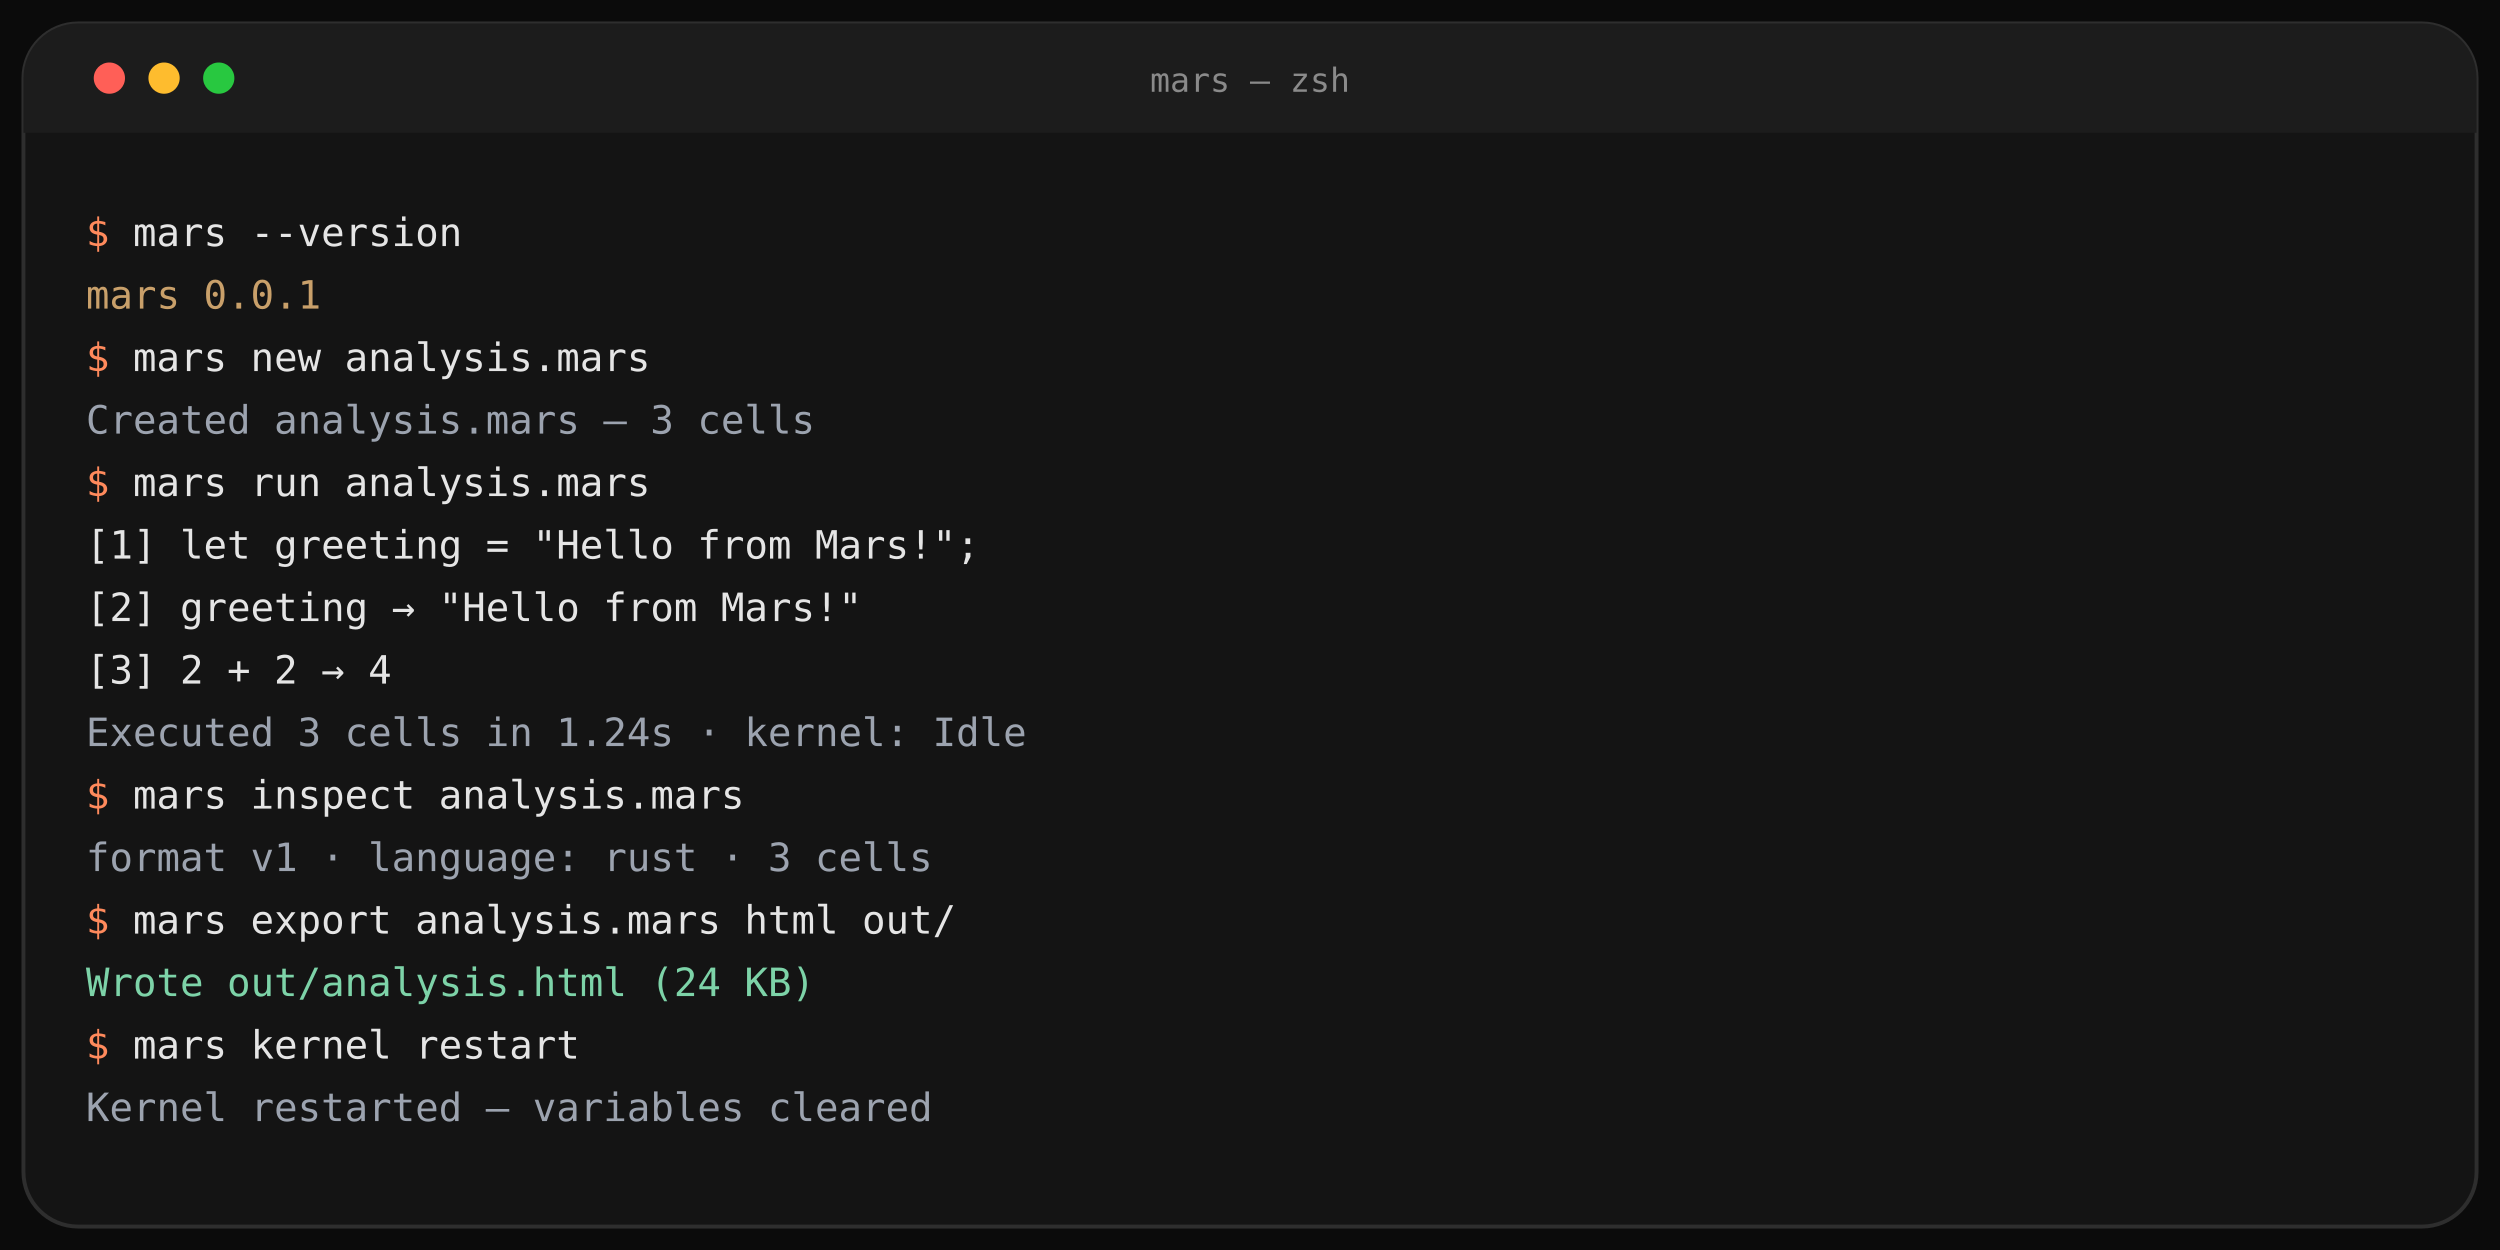
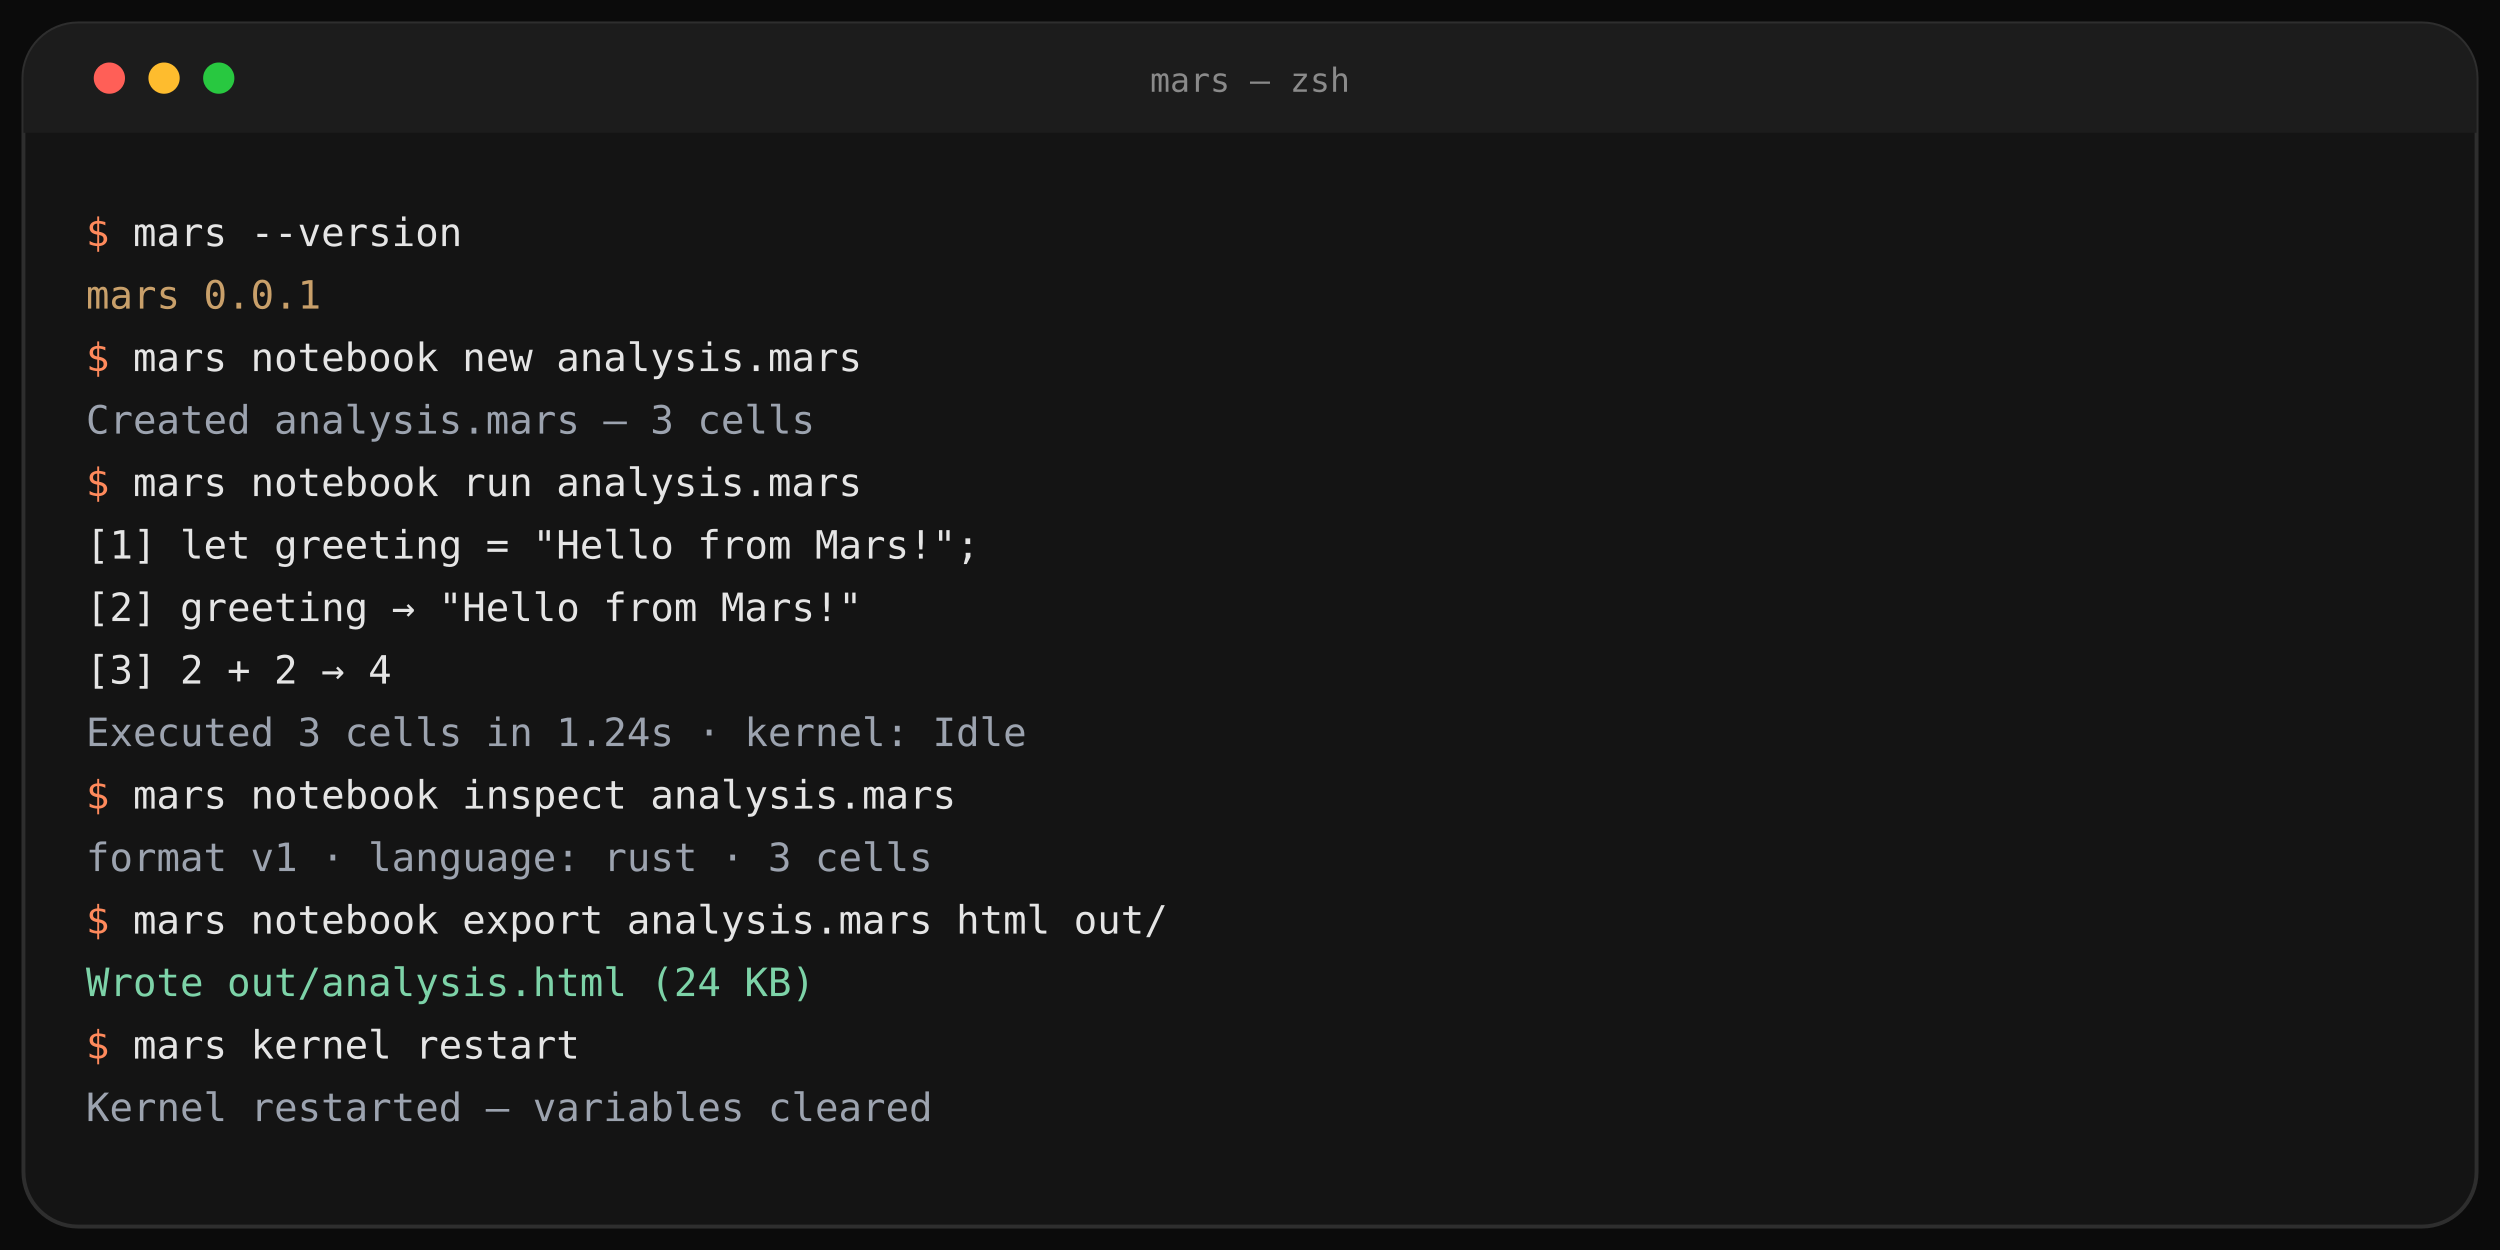
<svg xmlns="http://www.w3.org/2000/svg" width="1280" height="640" viewBox="0 0 1280 640" role="img">
  <rect width="1280" height="640" fill="#0b0b0b" />
  <rect x="12" y="12" width="1256" height="616" rx="28" fill="#141414" stroke="#2e2e2e" stroke-width="2" />
  <path d="M12 68V40a28 28 0 0 1 28-28h1200a28 28 0 0 1 28 28v28H12Z" fill="#1c1c1c" />
  <circle cx="56" cy="40" r="8" fill="#ff5f57" />
  <circle cx="84" cy="40" r="8" fill="#febc2e" />
  <circle cx="112" cy="40" r="8" fill="#28c840" />
  <text x="640" y="47" text-anchor="middle" font-family="'JetBrains Mono', 'Fira Code', 'SF Mono', Menlo, Consolas, monospace" font-size="17" fill="#8a8a8a">mars — zsh</text>
  <g font-family="'JetBrains Mono', 'Fira Code', 'SF Mono', Menlo, Consolas, monospace" font-size="20">
    <text x="44" y="126">
      <tspan fill="#ff8a5c">$</tspan>
      <tspan fill="#e5e5e5">mars --version</tspan>
    </text>
    <text x="44" y="158" fill="#c9a06a">mars 0.0.1</text>
  </g>
  <g font-family="'JetBrains Mono', 'Fira Code', 'SF Mono', Menlo, Consolas, monospace" font-size="20">
    <text x="44" y="190">
      <tspan fill="#ff8a5c">$</tspan>
-       <tspan fill="#e5e5e5">mars new analysis.mars</tspan>
+       <tspan fill="#e5e5e5">mars notebook new analysis.mars</tspan>
    </text>
    <text x="44" y="222" fill="#9ca3af">Created analysis.mars — 3 cells</text>
  </g>
  <g font-family="'JetBrains Mono', 'Fira Code', 'SF Mono', Menlo, Consolas, monospace" font-size="20">
    <text x="44" y="254">
      <tspan fill="#ff8a5c">$</tspan>
-       <tspan fill="#e5e5e5">mars run analysis.mars</tspan>
+       <tspan fill="#e5e5e5">mars notebook run analysis.mars</tspan>
    </text>
    <text x="44" y="286" fill="#e5e5e5">[1] let greeting = "Hello from Mars!";</text>
    <text x="44" y="318" fill="#e5e5e5">[2] greeting → "Hello from Mars!"</text>
    <text x="44" y="350" fill="#e5e5e5">[3] 2 + 2 → 4</text>
    <text x="44" y="382" fill="#9ca3af">Executed 3 cells in 1.24s · kernel: Idle</text>
  </g>
  <g font-family="'JetBrains Mono', 'Fira Code', 'SF Mono', Menlo, Consolas, monospace" font-size="20">
    <text x="44" y="414">
      <tspan fill="#ff8a5c">$</tspan>
-       <tspan fill="#e5e5e5">mars inspect analysis.mars</tspan>
+       <tspan fill="#e5e5e5">mars notebook inspect analysis.mars</tspan>
    </text>
    <text x="44" y="446" fill="#9ca3af">format v1 · language: rust · 3 cells</text>
  </g>
  <g font-family="'JetBrains Mono', 'Fira Code', 'SF Mono', Menlo, Consolas, monospace" font-size="20">
    <text x="44" y="478">
      <tspan fill="#ff8a5c">$</tspan>
-       <tspan fill="#e5e5e5">mars export analysis.mars html out/</tspan>
+       <tspan fill="#e5e5e5">mars notebook export analysis.mars html out/</tspan>
    </text>
    <text x="44" y="510" fill="#7dd3a8">Wrote out/analysis.html (24 KB)</text>
  </g>
  <g font-family="'JetBrains Mono', 'Fira Code', 'SF Mono', Menlo, Consolas, monospace" font-size="20">
    <text x="44" y="542">
      <tspan fill="#ff8a5c">$</tspan>
      <tspan fill="#e5e5e5">mars kernel restart</tspan>
    </text>
    <text x="44" y="574" fill="#9ca3af">Kernel restarted — variables cleared</text>
  </g>
</svg>
